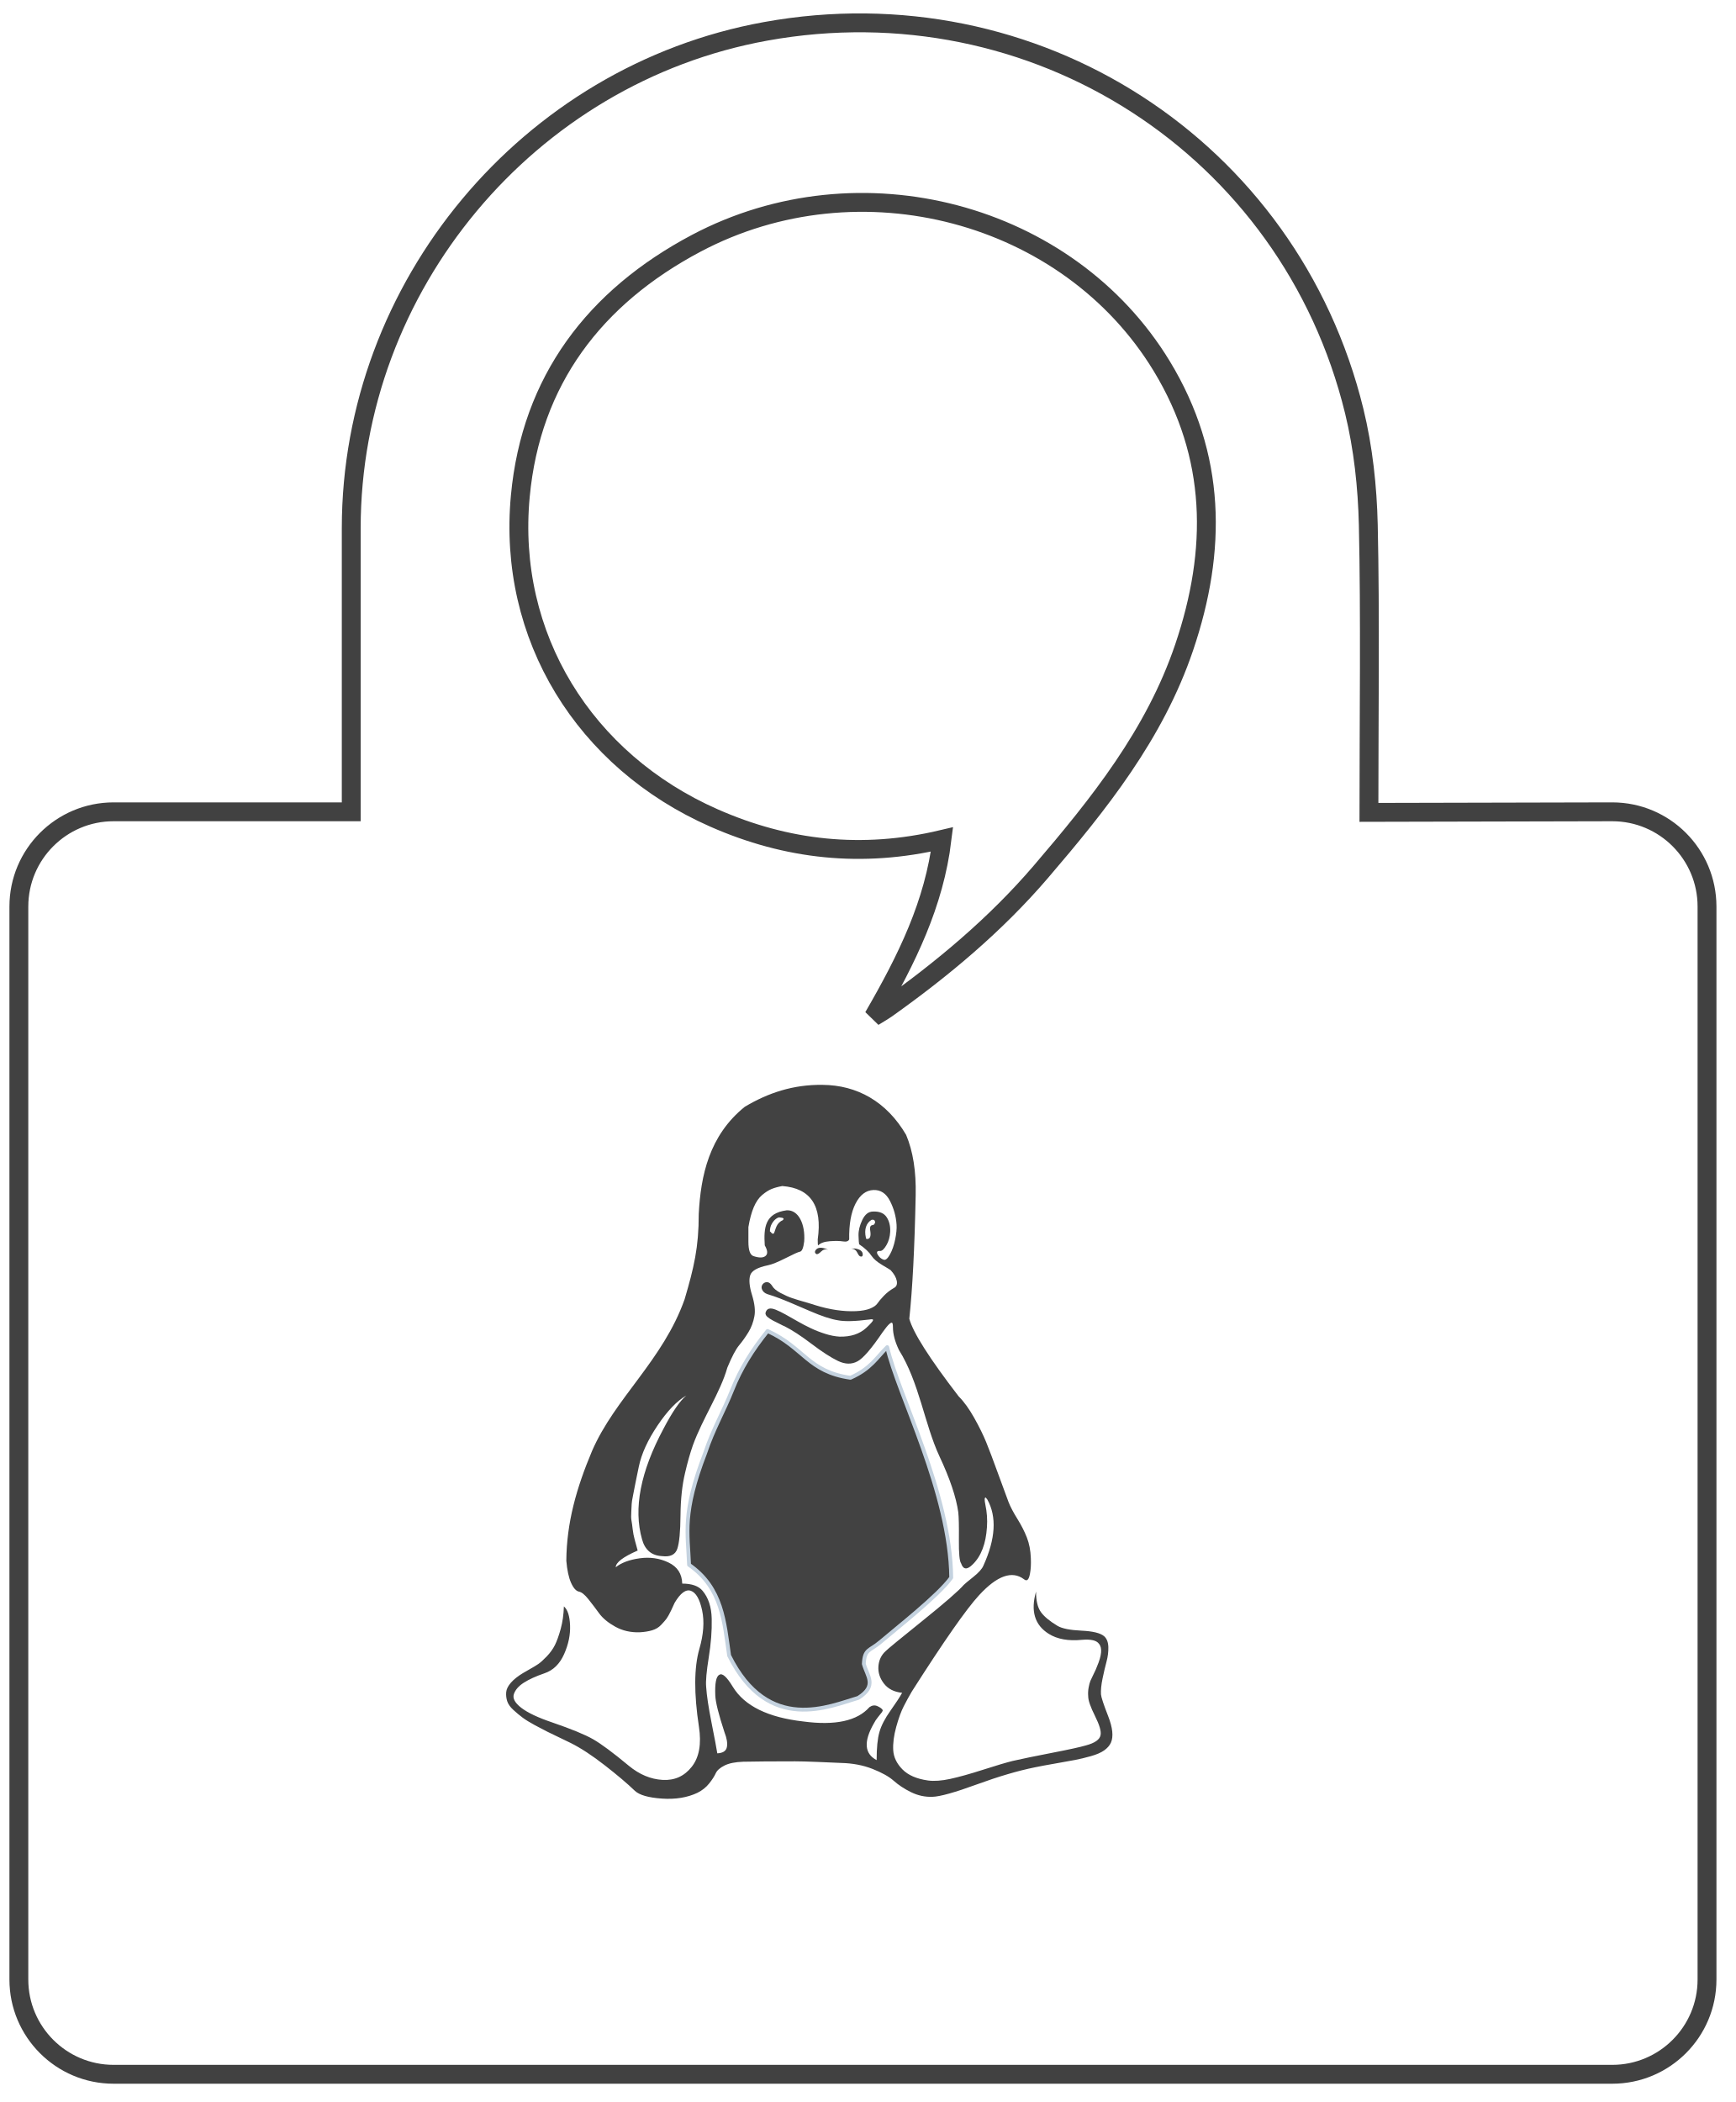
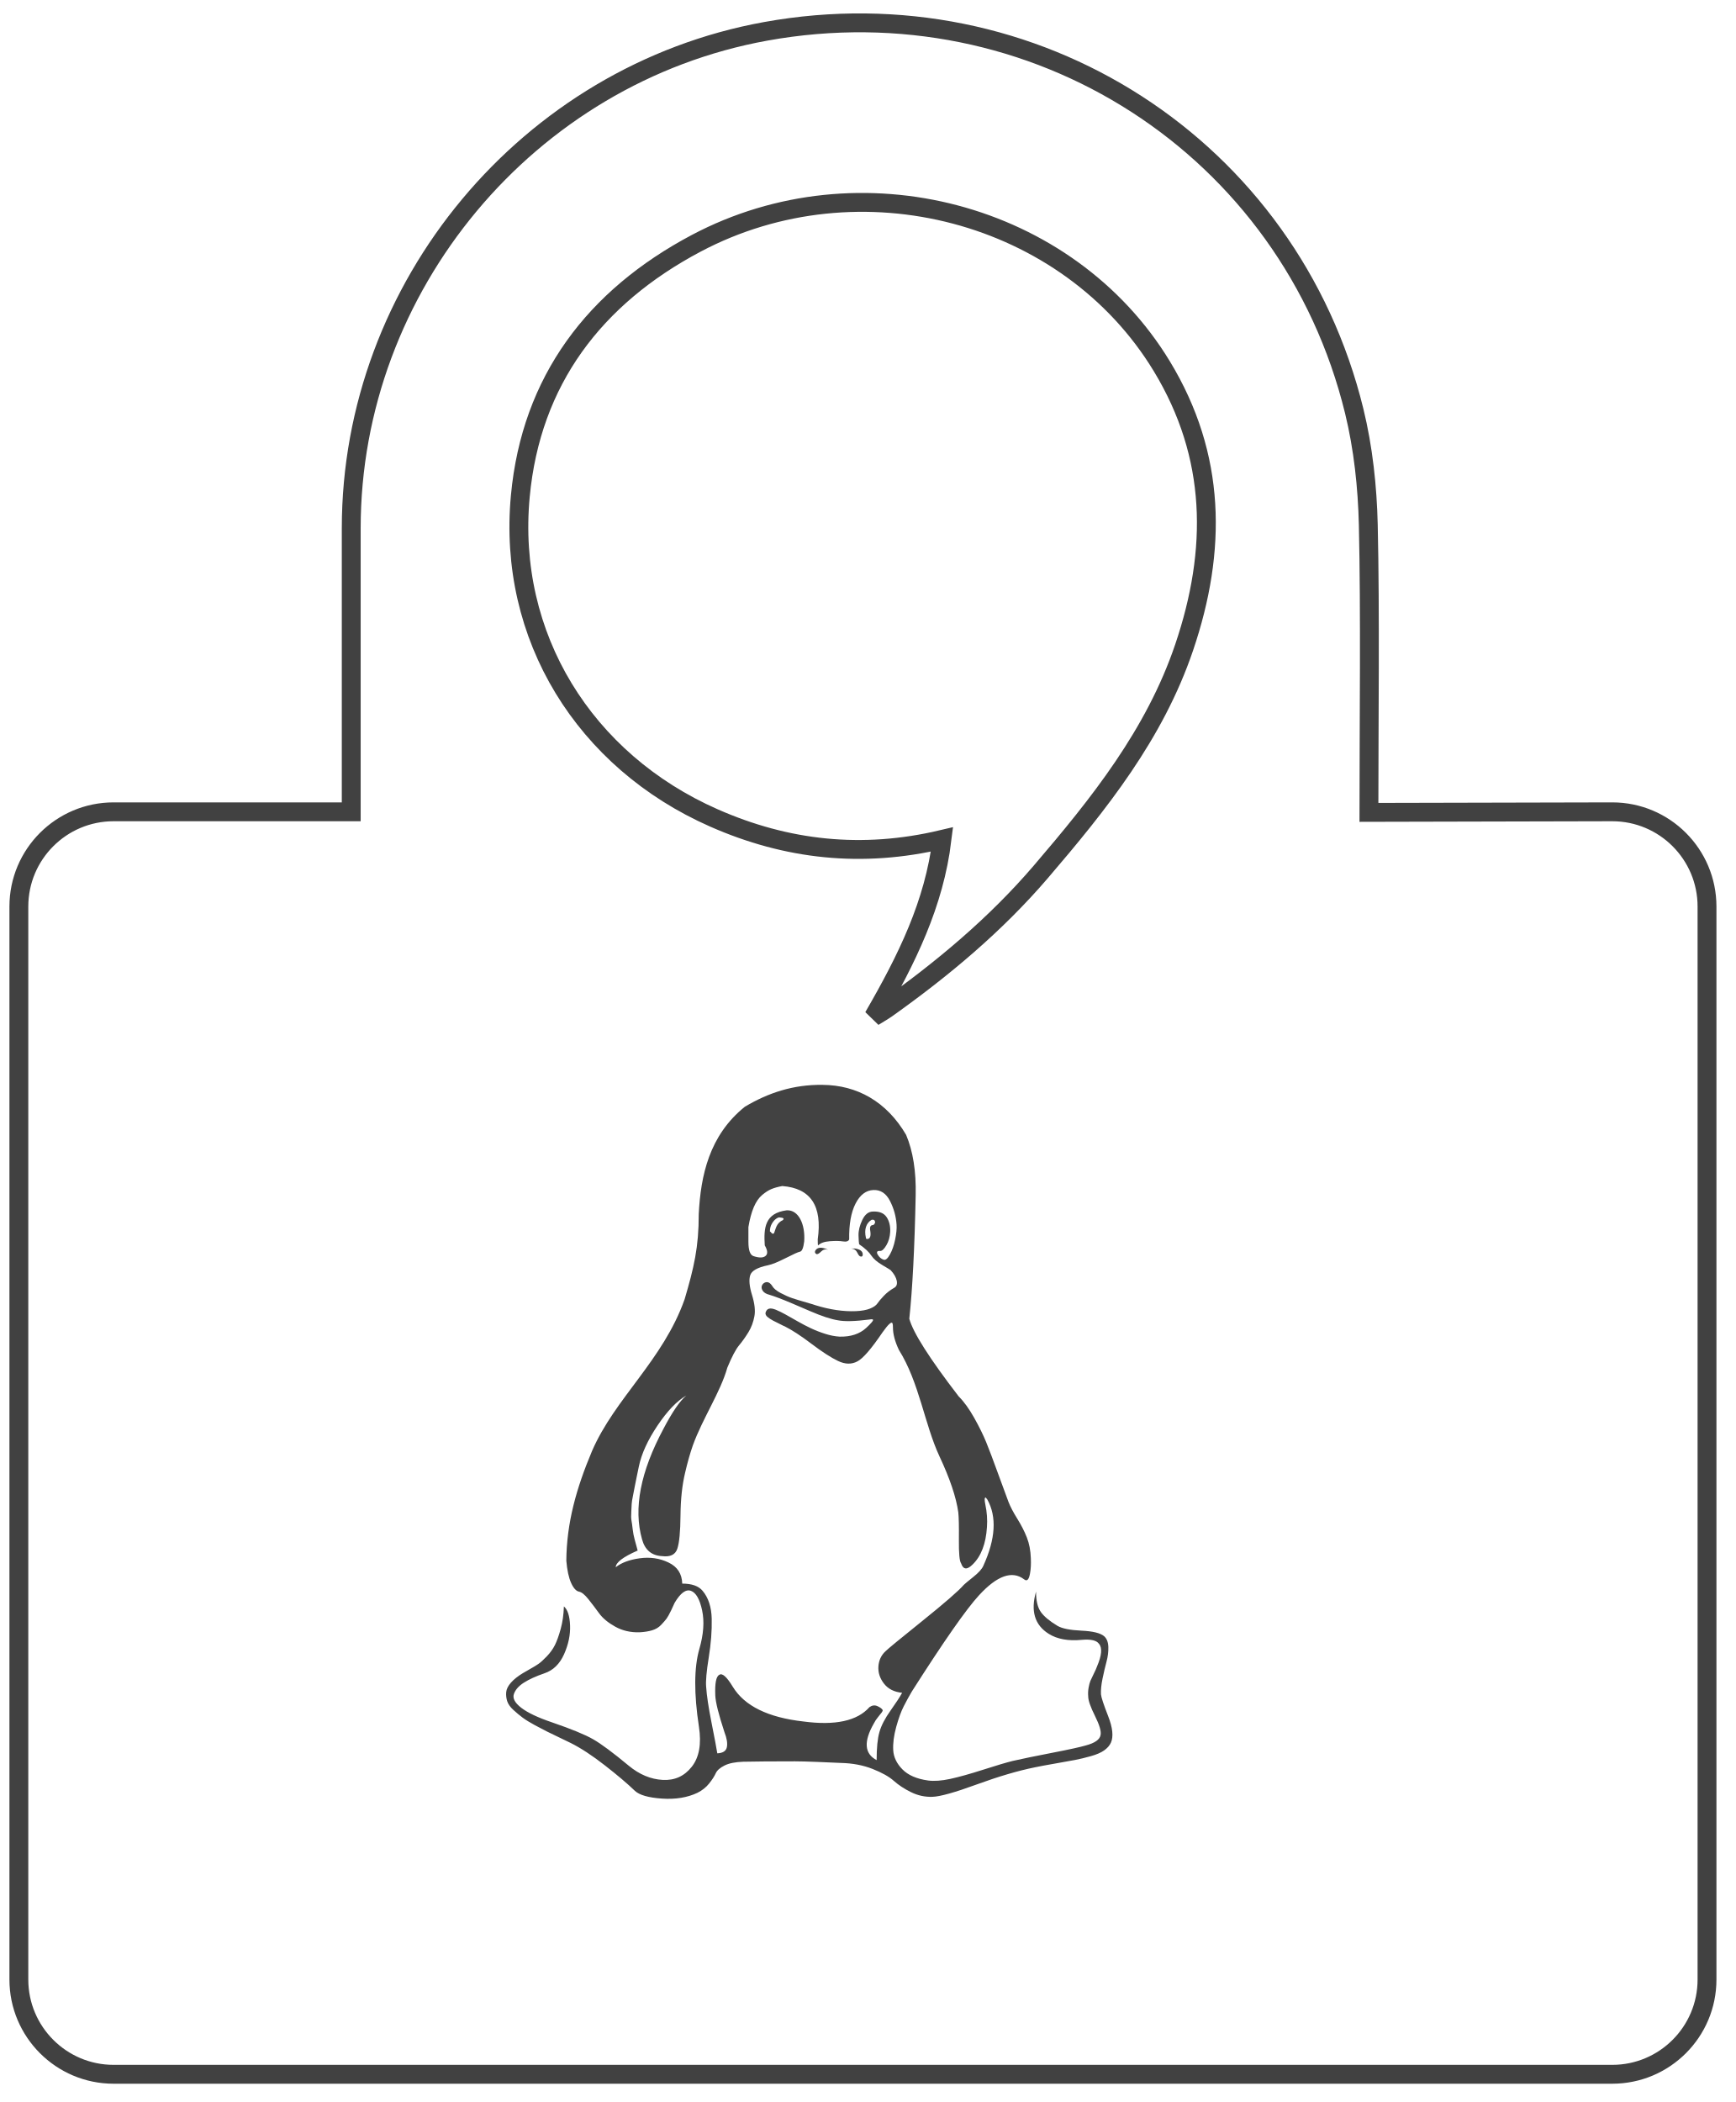
<svg xmlns="http://www.w3.org/2000/svg" version="1.1" id="Layer_1" x="0px" y="0px" width="90px" height="109px" viewBox="-1 -1 92 111" enable-background="new 0 0 90 109" xml:space="preserve">
  <defs id="defs9" />
  <g id="g3" style="stroke:#414141;stroke-opacity:1">
    <path d="m 71.574,41.851 c 0,-4.685 0.074,-10.553 -0.033,-15.237 C 71.494,24.596 71.273,22.538 70.795,20.58 67.374,6.581 53.823,-2.125 39.594,0.45 26.998,2.729 17.621,13.968 17.621,26.786 l 0,13.865 0,1.17 c -0.475,0 -0.794,-10e-4 -1.116,0 l -11.482,0 C 2.25,41.821 0,44.07 0,46.844 l 0,56.875 c 0,2.773 2.25,5.023 5.023,5.023 l 79.451,0 c 2.775,0 5.024,-2.25 5.024,-5.023 l 0,-56.875 c 0,-2.774 -2.249,-5.023 -5.024,-5.023 z m -9.795,-8.747 c -1.562,4.611 -4.52,8.305 -7.61,11.912 -2.386,2.783 -5.19,5.125 -8.176,7.247 -0.144,0.103 -0.298,0.188 -0.685,0.427 1.781,-3.076 3.217,-5.998 3.633,-9.404 -4.234,1.002 -8.227,0.564 -12.093,-1.14 -6.862,-3.023 -10.963,-9.618 -10.263,-17.063 0.573,-6.127 3.94,-10.543 9.321,-13.395 8.667,-4.593 19.734,-1.655 24.689,6.516 2.887,4.758 2.932,9.741 1.184,14.9" id="path5" style="fill:none;stroke:#414141;stroke-opacity:1" />
  </g>
  <path d="m 44.126,64.971 c 0.155,0.014 0.264,0.088 0.327,0.222 0.063,0.134 0.123,0.201 0.18,0.201 0.07,0.014 0.106,-0.021 0.106,-0.106 0,-0.169 -0.134,-0.275 -0.401,-0.317 z m -1.837,0.296 c 0.056,0.014 0.137,-0.032 0.243,-0.137 0.106,-0.106 0.229,-0.137 0.37,-0.095 -0.338,-0.155 -0.563,-0.141 -0.676,0.042 -0.042,0.084 -0.021,0.148 0.063,0.19 z M 31.644,81.867 c 0,-0.253 0.387,-0.549 1.162,-0.887 -0.056,-0.211 -0.109,-0.405 -0.158,-0.581 -0.049,-0.176 -0.084,-0.359 -0.106,-0.549 -0.021,-0.19 -0.042,-0.341 -0.063,-0.454 -0.021,-0.113 -0.025,-0.271 -0.011,-0.475 0.014,-0.204 0.021,-0.341 0.021,-0.412 0,-0.07 0.025,-0.225 0.074,-0.465 0.049,-0.239 0.077,-0.384 0.084,-0.433 0.007,-0.049 0.042,-0.225 0.106,-0.528 0.063,-0.303 0.102,-0.489 0.116,-0.56 0.141,-0.676 0.472,-1.401 0.993,-2.175 0.521,-0.774 1.028,-1.302 1.521,-1.584 -0.338,0.282 -0.739,0.866 -1.204,1.753 -1.225,2.281 -1.605,4.238 -1.14,5.871 0.155,0.563 0.507,0.859 1.056,0.887 0.436,0.056 0.707,-0.074 0.813,-0.391 0.106,-0.317 0.162,-0.905 0.169,-1.763 0.007,-0.859 0.088,-1.612 0.243,-2.26 0.127,-0.549 0.264,-1.035 0.412,-1.457 0.519,-1.434 1.466,-2.826 1.827,-4.118 0.239,-0.577 0.447,-0.971 0.623,-1.183 0.176,-0.211 0.341,-0.444 0.496,-0.697 0.155,-0.253 0.26,-0.535 0.317,-0.845 0.056,-0.296 0.014,-0.672 -0.127,-1.13 -0.141,-0.458 -0.172,-0.806 -0.095,-1.045 0.077,-0.239 0.391,-0.415 0.94,-0.528 0.211,-0.042 0.524,-0.169 0.94,-0.38 0.415,-0.211 0.665,-0.324 0.75,-0.338 0.113,-0.014 0.19,-0.197 0.232,-0.549 0.062,-0.896 -0.29,-1.678 -0.929,-1.647 -1.16,0.153 -1.221,0.931 -1.162,1.859 0.155,0.268 0.169,0.454 0.042,0.56 -0.127,0.106 -0.338,0.109 -0.634,0.011 -0.183,-0.056 -0.275,-0.31 -0.275,-0.76 l 0,-0.781 c 0.07,-0.422 0.165,-0.774 0.285,-1.056 0.12,-0.282 0.268,-0.496 0.444,-0.644 0.176,-0.148 0.341,-0.253 0.496,-0.317 0.155,-0.063 0.345,-0.116 0.57,-0.158 1.507,0.113 2.133,1.056 1.88,2.83 0,0.211 0.007,0.317 0.021,0.317 0.127,-0.127 0.334,-0.201 0.623,-0.222 0.289,-0.021 0.521,-0.018 0.697,0.011 0.176,0.028 0.285,-0.007 0.327,-0.106 -0.014,-0.803 0.099,-1.436 0.338,-1.901 0.239,-0.465 0.556,-0.704 0.95,-0.718 0.38,-0.014 0.672,0.18 0.876,0.581 0.204,0.401 0.32,0.82 0.348,1.257 0.014,0.211 -0.011,0.472 -0.074,0.781 -0.063,0.31 -0.155,0.574 -0.275,0.792 -0.12,0.218 -0.229,0.313 -0.327,0.285 -0.141,-0.042 -0.253,-0.141 -0.338,-0.296 -0.056,-0.127 -0.007,-0.183 0.148,-0.169 0.099,0 0.208,-0.102 0.327,-0.306 0.12,-0.204 0.187,-0.44 0.201,-0.707 0.014,-0.31 -0.049,-0.57 -0.19,-0.781 -0.141,-0.211 -0.38,-0.31 -0.718,-0.296 -0.239,0 -0.429,0.148 -0.57,0.444 -0.141,0.296 -0.208,0.57 -0.201,0.824 0.007,0.253 0.018,0.408 0.032,0.465 0.31,0.211 0.528,0.415 0.655,0.612 0.113,0.169 0.306,0.334 0.581,0.496 0.275,0.162 0.419,0.25 0.433,0.264 0.183,0.197 0.292,0.387 0.327,0.57 0.035,0.183 -0.018,0.31 -0.158,0.38 -0.197,0.113 -0.373,0.25 -0.528,0.412 -0.155,0.162 -0.268,0.296 -0.338,0.401 -0.07,0.106 -0.201,0.197 -0.391,0.275 -0.19,0.077 -0.44,0.123 -0.75,0.137 -0.662,0.028 -1.38,-0.077 -2.154,-0.317 -0.028,-0.014 -0.19,-0.063 -0.486,-0.148 -0.296,-0.084 -0.539,-0.158 -0.729,-0.222 -0.19,-0.063 -0.398,-0.155 -0.623,-0.275 -0.225,-0.12 -0.373,-0.243 -0.444,-0.37 -0.127,-0.197 -0.268,-0.253 -0.422,-0.169 -0.07,0.042 -0.116,0.102 -0.137,0.18 -0.021,0.077 2e-6,0.162 0.063,0.253 0.063,0.092 0.18,0.158 0.348,0.201 0.282,0.084 0.679,0.236 1.193,0.454 0.514,0.218 0.834,0.356 0.961,0.412 0.62,0.268 1.112,0.429 1.478,0.486 0.352,0.07 0.908,0.056 1.668,-0.042 0.141,-0.028 0.204,-0.014 0.19,0.042 -0.014,0.056 -0.134,0.19 -0.359,0.401 -0.352,0.324 -0.824,0.479 -1.415,0.465 -0.239,-0.014 -0.493,-0.063 -0.76,-0.148 -0.268,-0.084 -0.521,-0.183 -0.76,-0.296 -0.239,-0.113 -0.475,-0.236 -0.708,-0.37 -0.232,-0.134 -0.444,-0.253 -0.634,-0.359 -0.19,-0.106 -0.363,-0.19 -0.517,-0.253 -0.155,-0.063 -0.278,-0.081 -0.37,-0.053 -0.092,0.028 -0.151,0.106 -0.18,0.232 0,0.028 0.007,0.06 0.021,0.095 0.014,0.035 0.042,0.07 0.084,0.106 0.042,0.035 0.084,0.067 0.127,0.095 0.042,0.028 0.102,0.063 0.18,0.106 0.077,0.042 0.141,0.074 0.19,0.095 0.049,0.021 0.12,0.056 0.211,0.106 0.092,0.049 0.158,0.081 0.201,0.095 0.394,0.197 0.869,0.507 1.426,0.929 0.556,0.422 1.024,0.725 1.404,0.908 0.38,0.183 0.725,0.19 1.035,0.021 0.296,-0.155 0.739,-0.669 1.331,-1.542 0.31,-0.436 0.486,-0.591 0.528,-0.465 0.014,0.042 0.021,0.113 0.021,0.211 0,0.352 0.106,0.75 0.317,1.193 1.08,1.724 1.353,3.925 2.144,5.628 0.556,1.183 0.891,2.175 1.003,2.978 0.028,0.253 0.039,0.739 0.032,1.457 -0.007,0.718 0.032,1.133 0.116,1.246 0.113,0.338 0.317,0.359 0.612,0.063 0.451,-0.436 0.704,-1.098 0.76,-1.985 0.028,-0.394 -4e-6,-0.788 -0.084,-1.183 -0.056,-0.268 -0.049,-0.394 0.021,-0.38 l 0.084,0.106 c 0.507,0.915 0.436,2.084 -0.211,3.506 -0.07,0.169 -0.246,0.366 -0.528,0.591 -0.282,0.225 -0.451,0.366 -0.507,0.422 -0.282,0.324 -1.014,0.961 -2.196,1.911 -1.183,0.95 -1.837,1.489 -1.964,1.616 -0.225,0.211 -0.348,0.479 -0.37,0.803 -0.021,0.324 0.077,0.627 0.296,0.908 0.218,0.282 0.539,0.444 0.961,0.486 -0.113,0.211 -0.317,0.524 -0.612,0.94 -0.296,0.415 -0.493,0.795 -0.591,1.14 -0.099,0.345 -0.148,0.841 -0.148,1.489 -0.648,-0.338 -0.697,-0.986 -0.148,-1.943 0.056,-0.113 0.13,-0.225 0.222,-0.338 0.092,-0.113 0.158,-0.197 0.201,-0.253 0.042,-0.056 0.056,-0.099 0.042,-0.127 -0.042,-0.07 -0.134,-0.137 -0.275,-0.201 -0.141,-0.063 -0.282,-0.046 -0.422,0.053 -0.648,0.732 -1.816,0.986 -3.506,0.76 -1.873,-0.211 -3.119,-0.824 -3.738,-1.837 -0.324,-0.535 -0.563,-0.746 -0.718,-0.634 -0.169,0.084 -0.239,0.451 -0.211,1.098 0.014,0.352 0.176,1 0.486,1.943 0.127,0.324 0.169,0.588 0.127,0.792 -0.042,0.204 -0.211,0.313 -0.507,0.327 -0.042,-0.268 -0.144,-0.81 -0.306,-1.626 -0.162,-0.817 -0.257,-1.45 -0.285,-1.901 -0.028,-0.296 0.018,-0.813 0.137,-1.552 0.12,-0.739 0.172,-1.422 0.158,-2.049 -0.014,-0.627 -0.176,-1.123 -0.486,-1.489 -0.211,-0.253 -0.57,-0.38 -1.077,-0.38 -0.014,-0.521 -0.257,-0.894 -0.729,-1.119 -0.472,-0.225 -0.982,-0.299 -1.531,-0.222 -0.549,0.077 -0.971,0.236 -1.267,0.475 z M 44.907,64.401 c -0.104,-0.443 0.016,-0.781 0.296,-0.95 0.127,-0.028 0.19,0.021 0.19,0.148 -0.028,0.07 -0.063,0.113 -0.106,0.127 -0.141,0 -0.19,0.106 -0.148,0.317 0.042,0.282 -0.014,0.422 -0.169,0.422 -0.042,0 -0.063,-0.021 -0.063,-0.063 z m -5.09,-0.338 c 0,-0.155 0.035,-0.292 0.106,-0.412 0.07,-0.12 0.148,-0.208 0.232,-0.264 0.084,-0.056 0.148,-0.077 0.19,-0.063 0.197,0.014 0.246,0.063 0.148,0.148 -0.352,0.158 -0.36,0.473 -0.465,0.697 -0.11,0.059 -0.131,-0.066 -0.211,-0.106 z M 26.744,87.464 c -0.282,0.169 -0.5,0.341 -0.655,0.517 -0.155,0.176 -0.239,0.345 -0.253,0.507 -0.014,0.162 0.004,0.32 0.053,0.475 0.049,0.155 0.158,0.31 0.327,0.465 0.169,0.155 0.334,0.292 0.496,0.412 0.162,0.12 0.373,0.25 0.634,0.391 0.26,0.141 0.482,0.257 0.665,0.348 0.183,0.092 0.408,0.201 0.676,0.327 0.268,0.127 0.458,0.218 0.57,0.275 0.535,0.268 1.137,0.662 1.806,1.183 0.669,0.521 1.2,0.971 1.595,1.352 0.239,0.225 0.718,0.363 1.436,0.412 0.718,0.049 1.345,-0.053 1.88,-0.306 0.253,-0.127 0.461,-0.292 0.623,-0.496 0.162,-0.204 0.278,-0.384 0.348,-0.539 0.07,-0.155 0.225,-0.292 0.465,-0.412 0.239,-0.12 0.57,-0.187 0.993,-0.201 0.62,-0.014 1.535,-0.021 2.746,-0.021 0.268,0 0.669,0.011 1.204,0.032 0.535,0.021 0.943,0.039 1.225,0.053 0.62,0.014 1.179,0.12 1.679,0.317 0.5,0.197 0.876,0.408 1.13,0.634 0.253,0.225 0.56,0.426 0.919,0.602 0.359,0.176 0.736,0.257 1.13,0.243 0.408,-0.014 1.19,-0.232 2.344,-0.655 1.155,-0.422 2.182,-0.725 3.083,-0.908 0.268,-0.056 0.627,-0.123 1.077,-0.201 0.451,-0.077 0.803,-0.141 1.056,-0.19 0.253,-0.049 0.532,-0.116 0.834,-0.201 0.303,-0.084 0.539,-0.187 0.708,-0.306 0.169,-0.12 0.289,-0.257 0.359,-0.412 0.141,-0.324 0.092,-0.792 -0.148,-1.404 -0.239,-0.612 -0.366,-0.996 -0.38,-1.151 -0.014,-0.225 0.014,-0.507 0.084,-0.845 0.07,-0.338 0.141,-0.637 0.211,-0.898 0.07,-0.26 0.102,-0.517 0.095,-0.771 -0.007,-0.253 -0.081,-0.444 -0.222,-0.57 -0.197,-0.169 -0.598,-0.268 -1.204,-0.296 -0.605,-0.028 -1.028,-0.113 -1.267,-0.253 -0.422,-0.253 -0.718,-0.5 -0.887,-0.739 -0.169,-0.239 -0.253,-0.598 -0.253,-1.077 -0.296,1.028 -0.07,1.774 0.676,2.239 0.451,0.282 1.035,0.387 1.753,0.317 0.479,-0.042 0.781,0.028 0.908,0.211 0.183,0.211 0.148,0.612 -0.106,1.204 -0.028,0.084 -0.084,0.211 -0.169,0.38 -0.084,0.169 -0.144,0.296 -0.18,0.38 -0.035,0.084 -0.067,0.204 -0.095,0.359 -0.028,0.155 -0.035,0.31 -0.021,0.465 0,0.211 0.12,0.556 0.359,1.035 0.239,0.479 0.338,0.817 0.296,1.014 -0.042,0.239 -0.303,0.422 -0.781,0.549 -0.282,0.084 -0.876,0.215 -1.785,0.391 -0.908,0.176 -1.609,0.32 -2.101,0.433 -0.338,0.084 -0.859,0.239 -1.563,0.465 -0.704,0.225 -1.285,0.387 -1.742,0.486 -0.458,0.099 -0.848,0.127 -1.172,0.084 -0.605,-0.084 -1.059,-0.282 -1.362,-0.591 -0.303,-0.31 -0.465,-0.648 -0.486,-1.014 -0.021,-0.366 0.032,-0.778 0.158,-1.235 0.127,-0.458 0.26,-0.824 0.401,-1.098 0.141,-0.275 0.282,-0.532 0.422,-0.771 1.704,-2.675 2.893,-4.379 3.569,-5.111 0.957,-1.042 1.753,-1.323 2.386,-0.845 0.155,0.127 0.26,0.021 0.317,-0.317 0.042,-0.225 0.056,-0.493 0.042,-0.803 -0.014,-0.408 -0.084,-0.774 -0.211,-1.098 -0.127,-0.324 -0.296,-0.655 -0.507,-0.993 -0.211,-0.338 -0.366,-0.634 -0.465,-0.887 -0.113,-0.296 -0.299,-0.803 -0.56,-1.521 -0.26,-0.718 -0.468,-1.267 -0.623,-1.647 -0.155,-0.38 -0.366,-0.81 -0.634,-1.288 -0.268,-0.479 -0.542,-0.859 -0.824,-1.14 -1.549,-2.013 -2.422,-3.386 -2.619,-4.118 0.169,-1.577 0.282,-3.759 0.338,-6.547 0.028,-1.267 -0.141,-2.334 -0.507,-3.2 -1.037,-1.77 -2.608,-2.639 -4.435,-2.65 -1.546,-0.022 -2.884,0.425 -4.118,1.162 -1.893,1.525 -2.336,3.659 -2.441,5.681 0.002,1.771 -0.255,2.844 -0.748,4.52 -1.147,3.238 -3.692,5.235 -4.91,8.046 -0.832,1.975 -1.347,3.808 -1.362,5.818 0.042,0.5 0.127,0.891 0.253,1.172 0.127,0.282 0.268,0.436 0.422,0.465 0.141,0.028 0.306,0.162 0.496,0.401 0.19,0.239 0.38,0.489 0.57,0.75 0.19,0.26 0.475,0.496 0.855,0.707 0.38,0.211 0.81,0.31 1.288,0.296 0.253,-0.014 0.475,-0.049 0.665,-0.106 0.19,-0.056 0.348,-0.151 0.475,-0.285 0.127,-0.134 0.222,-0.243 0.285,-0.327 0.063,-0.084 0.144,-0.229 0.243,-0.433 0.099,-0.204 0.162,-0.341 0.19,-0.412 0.31,-0.521 0.598,-0.732 0.866,-0.634 0.268,0.099 0.465,0.444 0.591,1.035 0.127,0.591 0.077,1.274 -0.148,2.049 -0.282,0.986 -0.289,2.358 -0.021,4.118 0.141,0.915 0.014,1.623 -0.38,2.123 -0.394,0.5 -0.908,0.732 -1.542,0.697 -0.634,-0.035 -1.232,-0.285 -1.795,-0.75 -0.831,-0.69 -1.461,-1.158 -1.89,-1.404 -0.429,-0.246 -1.158,-0.546 -2.186,-0.898 -0.746,-0.253 -1.288,-0.51 -1.626,-0.771 -0.338,-0.26 -0.468,-0.503 -0.391,-0.729 0.077,-0.225 0.253,-0.426 0.528,-0.602 0.275,-0.176 0.637,-0.341 1.088,-0.496 0.465,-0.155 0.813,-0.493 1.045,-1.014 0.232,-0.521 0.338,-1.031 0.317,-1.531 -0.021,-0.5 -0.13,-0.834 -0.327,-1.003 -0.014,0.436 -0.07,0.834 -0.169,1.193 -0.099,0.359 -0.201,0.644 -0.306,0.855 -0.106,0.211 -0.25,0.412 -0.433,0.602 -0.183,0.19 -0.331,0.324 -0.444,0.401 -0.113,0.077 -0.264,0.169 -0.454,0.275 -0.19,0.106 -0.306,0.172 -0.348,0.201 z" id="path4" style="fill:#424242;fill-opacity:1;stroke:none" />
-   <path style="fill:#424242;fill-opacity:1;stroke:#c4d2df;stroke-width:0.2;stroke-linecap:round;stroke-linejoin:round;stroke-miterlimit:4;stroke-opacity:1;stroke-dasharray:none" d="m 39.807,69.02 c 1.893,0.857 2.098,2.113 4.301,2.425 1.063,-0.474 1.348,-1.042 1.905,-1.588 0.558,2.461 3.275,7.54 3.32,11.951 -0.666,0.931 -2.828,2.616 -3.677,3.341 -0.552,0.471 -0.819,0.346 -0.855,1.134 0.172,0.633 0.711,1.132 -0.289,1.761 -1.452,0.417 -4.658,1.915 -6.697,-2.194 -0.251,-1.723 -0.342,-3.502 -2.078,-4.705 -0.062,-1.654 -0.369,-2.676 0.837,-5.802 0.41,-1.233 0.954,-2.145 1.401,-3.269 0.44,-1.105 1.034,-2.057 1.832,-3.053 z" id="path2984" transform="matrix(1.022222,0,0,1.022222,-1,-1.211111)" />
</svg>
